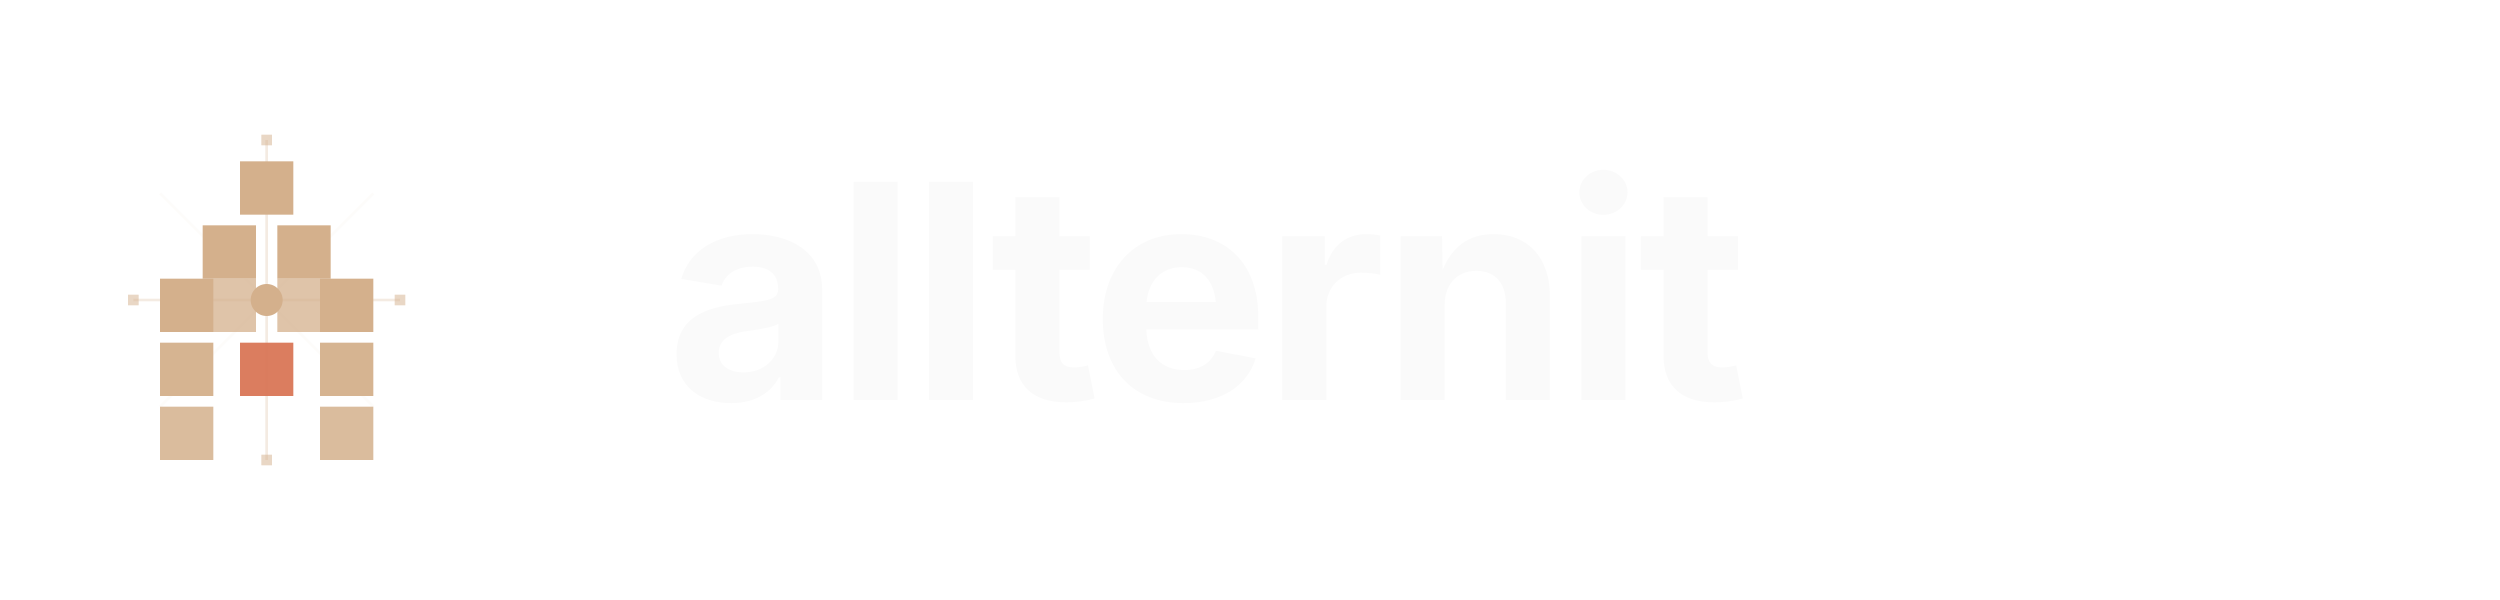
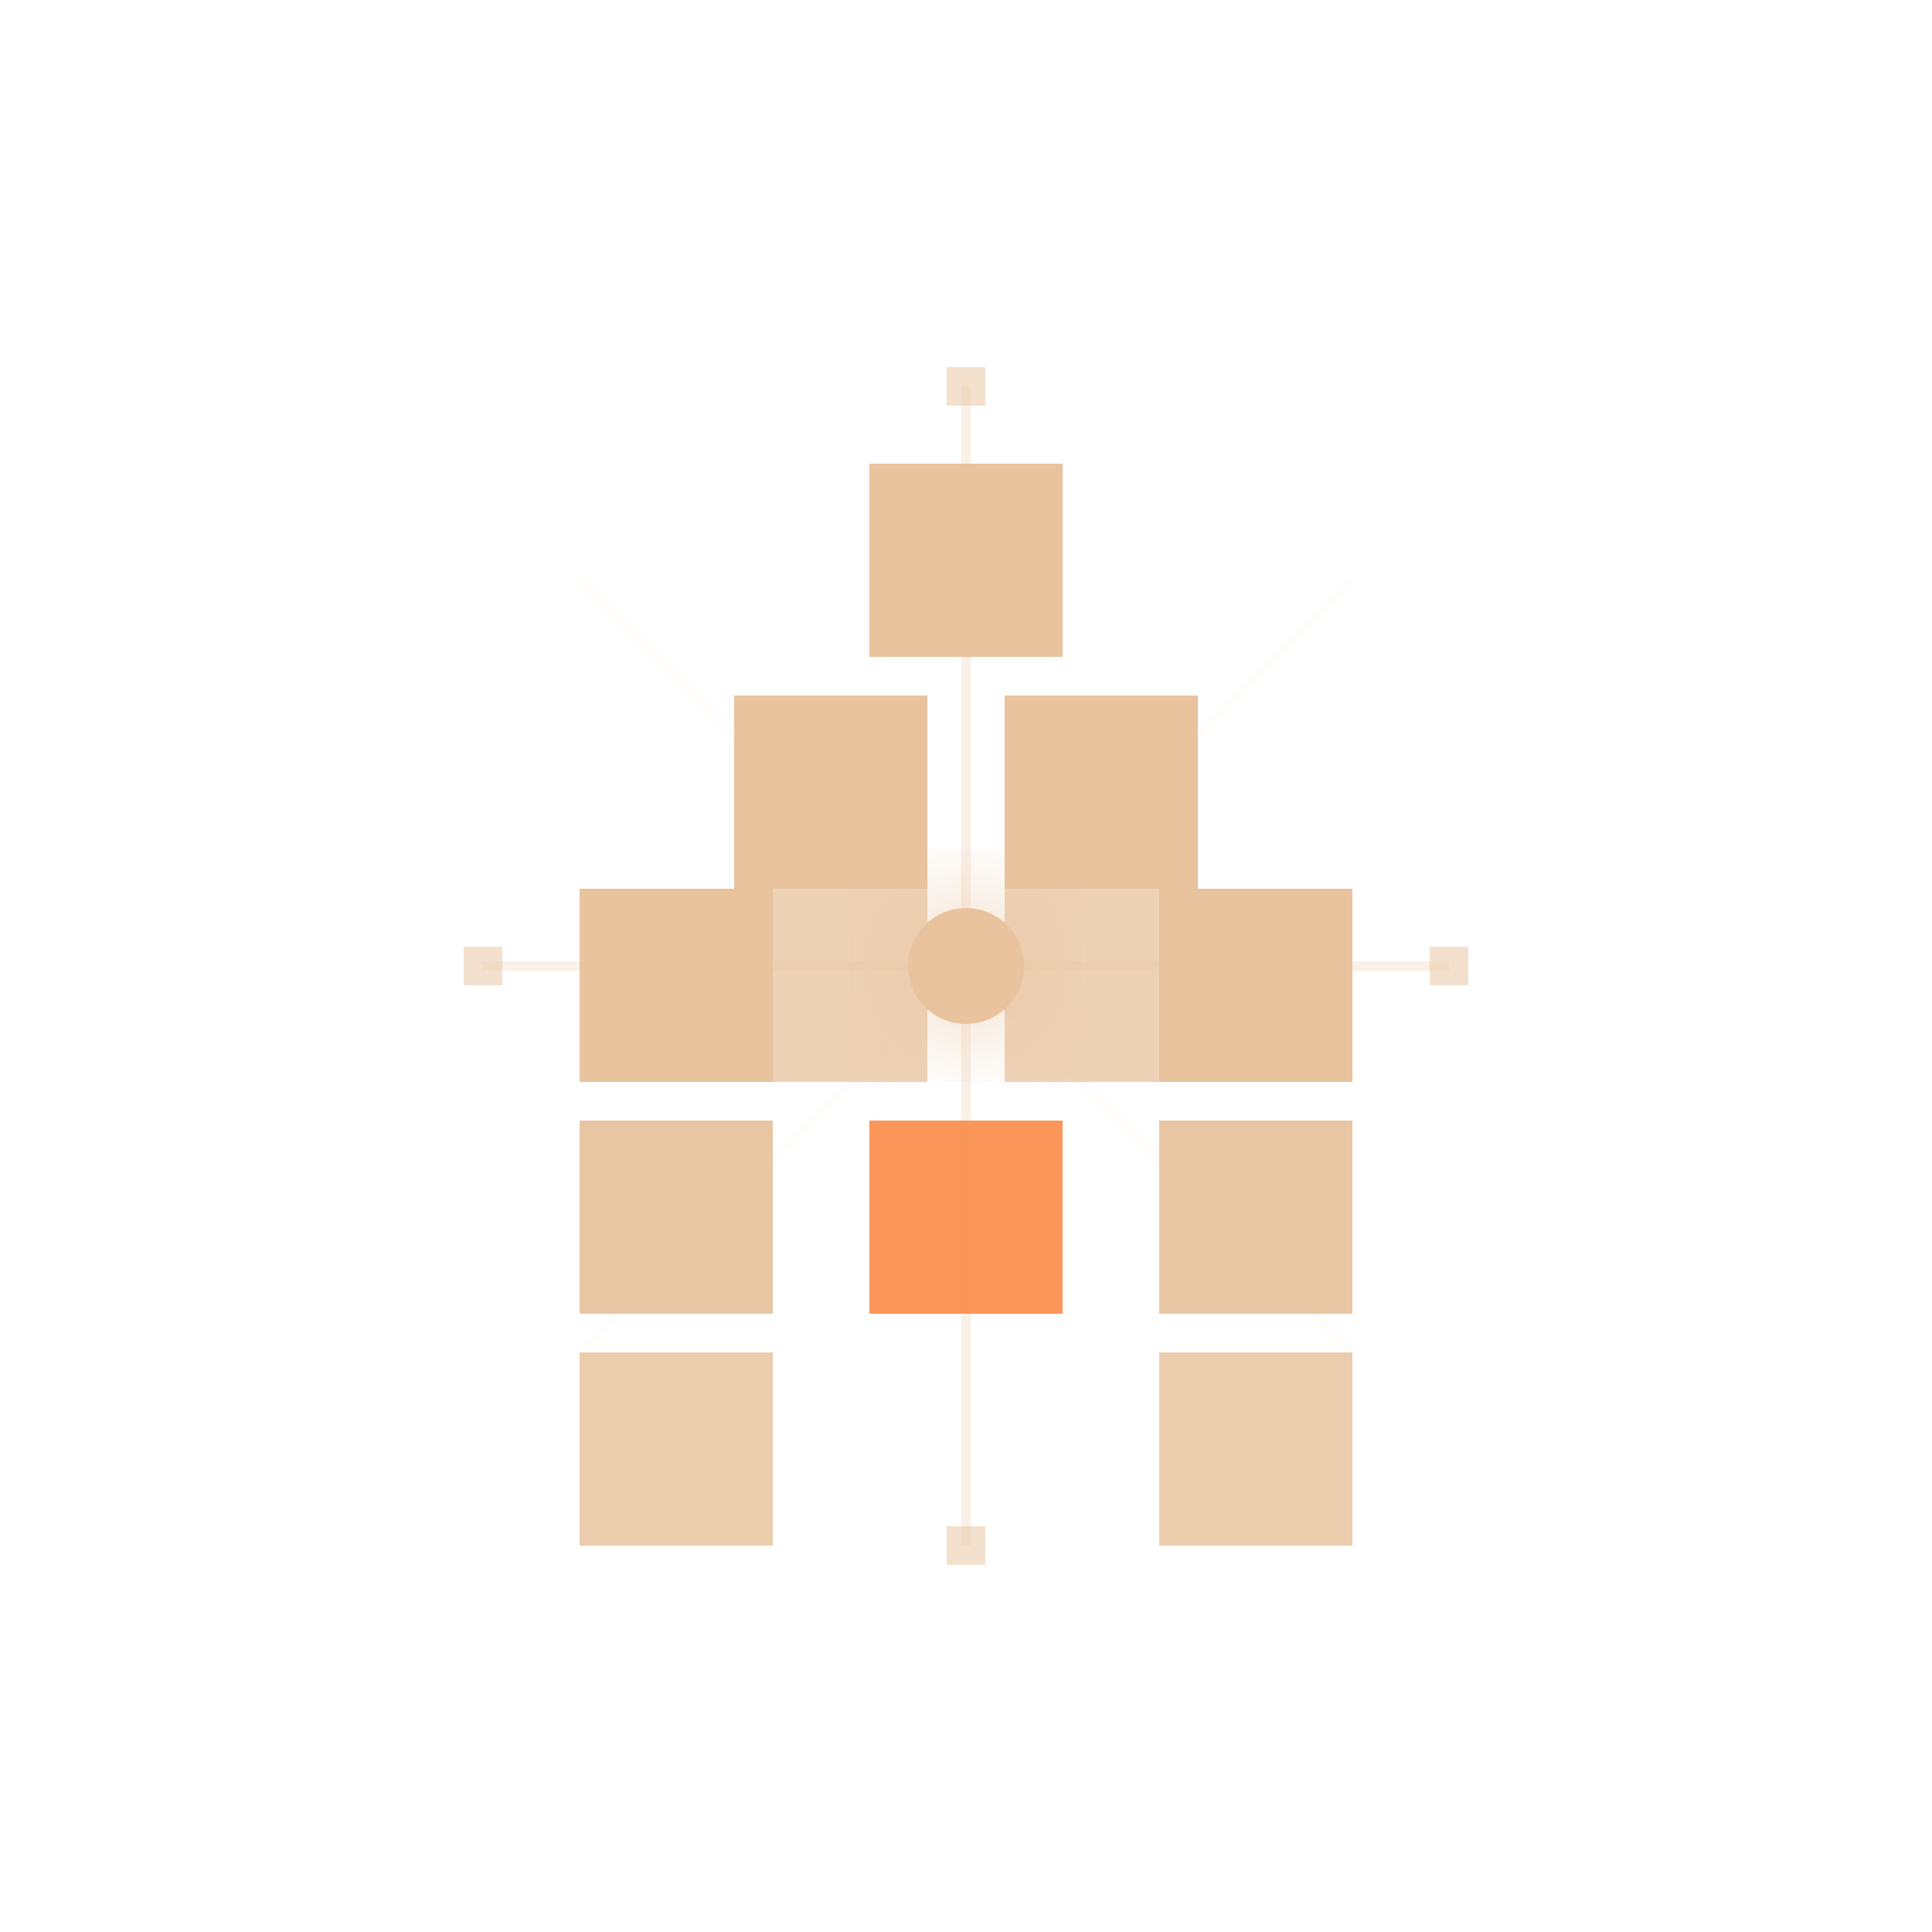
- <svg xmlns="http://www.w3.org/2000/svg" width="150" height="36" viewBox="0 0 150 36" fill="none">
-   <g transform="translate(0, 2) scale(0.32)">
-     <rect width="100" height="100" fill="transparent" />
-     <g stroke="#D4B08C" stroke-width="0.5" opacity="0.25">
-       <line x1="50" y1="50" x2="50" y2="20" />
-       <line x1="50" y1="50" x2="50" y2="80" />
-       <line x1="50" y1="50" x2="25" y2="50" />
-       <line x1="50" y1="50" x2="75" y2="50" />
-       <line x1="50" y1="50" x2="30" y2="30" opacity="0.15" />
-       <line x1="50" y1="50" x2="70" y2="30" opacity="0.15" />
-       <line x1="50" y1="50" x2="30" y2="70" opacity="0.15" />
-       <line x1="50" y1="50" x2="70" y2="70" opacity="0.15" />
-     </g>
-     <g fill="#D4B08C" opacity="0.5">
-       <rect x="49" y="19" width="2" height="2" />
-       <rect x="49" y="79" width="2" height="2" />
-       <rect x="24" y="49" width="2" height="2" />
-       <rect x="74" y="49" width="2" height="2" />
-     </g>
-     <rect x="30" y="70" width="10" height="10" fill="#D4B08C" opacity="0.85" />
-     <rect x="30" y="58" width="10" height="10" fill="#D4B08C" opacity="0.95" />
-     <rect x="30" y="46" width="10" height="10" fill="#D4B08C" />
-     <rect x="38" y="36" width="10" height="10" fill="#D4B08C" />
-     <rect x="60" y="70" width="10" height="10" fill="#D4B08C" opacity="0.85" />
-     <rect x="60" y="58" width="10" height="10" fill="#D4B08C" opacity="0.95" />
-     <rect x="60" y="46" width="10" height="10" fill="#D4B08C" />
-     <rect x="52" y="36" width="10" height="10" fill="#D4B08C" />
-     <rect x="38" y="46" width="10" height="10" fill="#D4B08C" opacity="0.75" />
-     <rect x="52" y="46" width="10" height="10" fill="#D4B08C" opacity="0.75" />
-     <rect x="45" y="24" width="10" height="10" fill="#D4B08C" />
-     <rect x="45" y="58" width="10" height="10" fill="#D97757" opacity="0.95" />
-     <circle cx="50" cy="50" r="3" fill="#D4B08C" />
+ <svg xmlns="http://www.w3.org/2000/svg" width="36" height="36" viewBox="0 0 100 100" shape-rendering="geometricPrecision">
+   <defs>
+     <filter id="glow-dark" x="-50%" y="-50%" width="200%" height="200%">
+       <feGaussianBlur stdDeviation="3" result="coloredBlur" />
+       <feMerge>
+         <feMergeNode in="coloredBlur" />
+         <feMergeNode in="SourceGraphic" />
+       </feMerge>
+     </filter>
+   </defs>
+   <rect width="100" height="100" fill="transparent" />
+   <g stroke="#E8C39E" stroke-width="0.5" opacity="0.25">
+     <line x1="50" y1="50" x2="50" y2="20" />
+     <line x1="50" y1="50" x2="50" y2="80" />
+     <line x1="50" y1="50" x2="25" y2="50" />
+     <line x1="50" y1="50" x2="75" y2="50" />
+     <line x1="50" y1="50" x2="30" y2="30" opacity="0.12" />
+     <line x1="50" y1="50" x2="70" y2="30" opacity="0.12" />
+     <line x1="50" y1="50" x2="30" y2="70" opacity="0.12" />
+     <line x1="50" y1="50" x2="70" y2="70" opacity="0.12" />
  </g>
-   <text x="40" y="24" font-family="Inter, ui-sans-serif, system-ui, -apple-system, BlinkMacSystemFont, 'Segoe UI', sans-serif" font-size="18" font-weight="650" letter-spacing="-0.02em" fill="#FAFAFA">allternit</text>
+   <g fill="#E8C39E" opacity="0.5">
+     <rect x="49" y="19" width="2" height="2" />
+     <rect x="49" y="79" width="2" height="2" />
+     <rect x="24" y="49" width="2" height="2" />
+     <rect x="74" y="49" width="2" height="2" />
+   </g>
+   <rect x="30" y="70" width="10" height="10" fill="#E8C39E" opacity="0.85" />
+   <rect x="30" y="58" width="10" height="10" fill="#E8C39E" opacity="0.95" />
+   <rect x="30" y="46" width="10" height="10" fill="#E8C39E" />
+   <rect x="38" y="36" width="10" height="10" fill="#E8C39E" />
+   <rect x="60" y="70" width="10" height="10" fill="#E8C39E" opacity="0.85" />
+   <rect x="60" y="58" width="10" height="10" fill="#E8C39E" opacity="0.95" />
+   <rect x="60" y="46" width="10" height="10" fill="#E8C39E" />
+   <rect x="52" y="36" width="10" height="10" fill="#E8C39E" />
+   <rect x="38" y="46" width="10" height="10" fill="#E8C39E" opacity="0.75" />
+   <rect x="52" y="46" width="10" height="10" fill="#E8C39E" opacity="0.75" />
+   <rect x="45" y="24" width="10" height="10" fill="#E8C39E" />
+   <rect x="45" y="58" width="10" height="10" fill="#FA9151" opacity="0.95" />
+   <circle cx="50" cy="50" r="3" fill="#E8C39E" filter="url(#glow-dark)" />
</svg>
